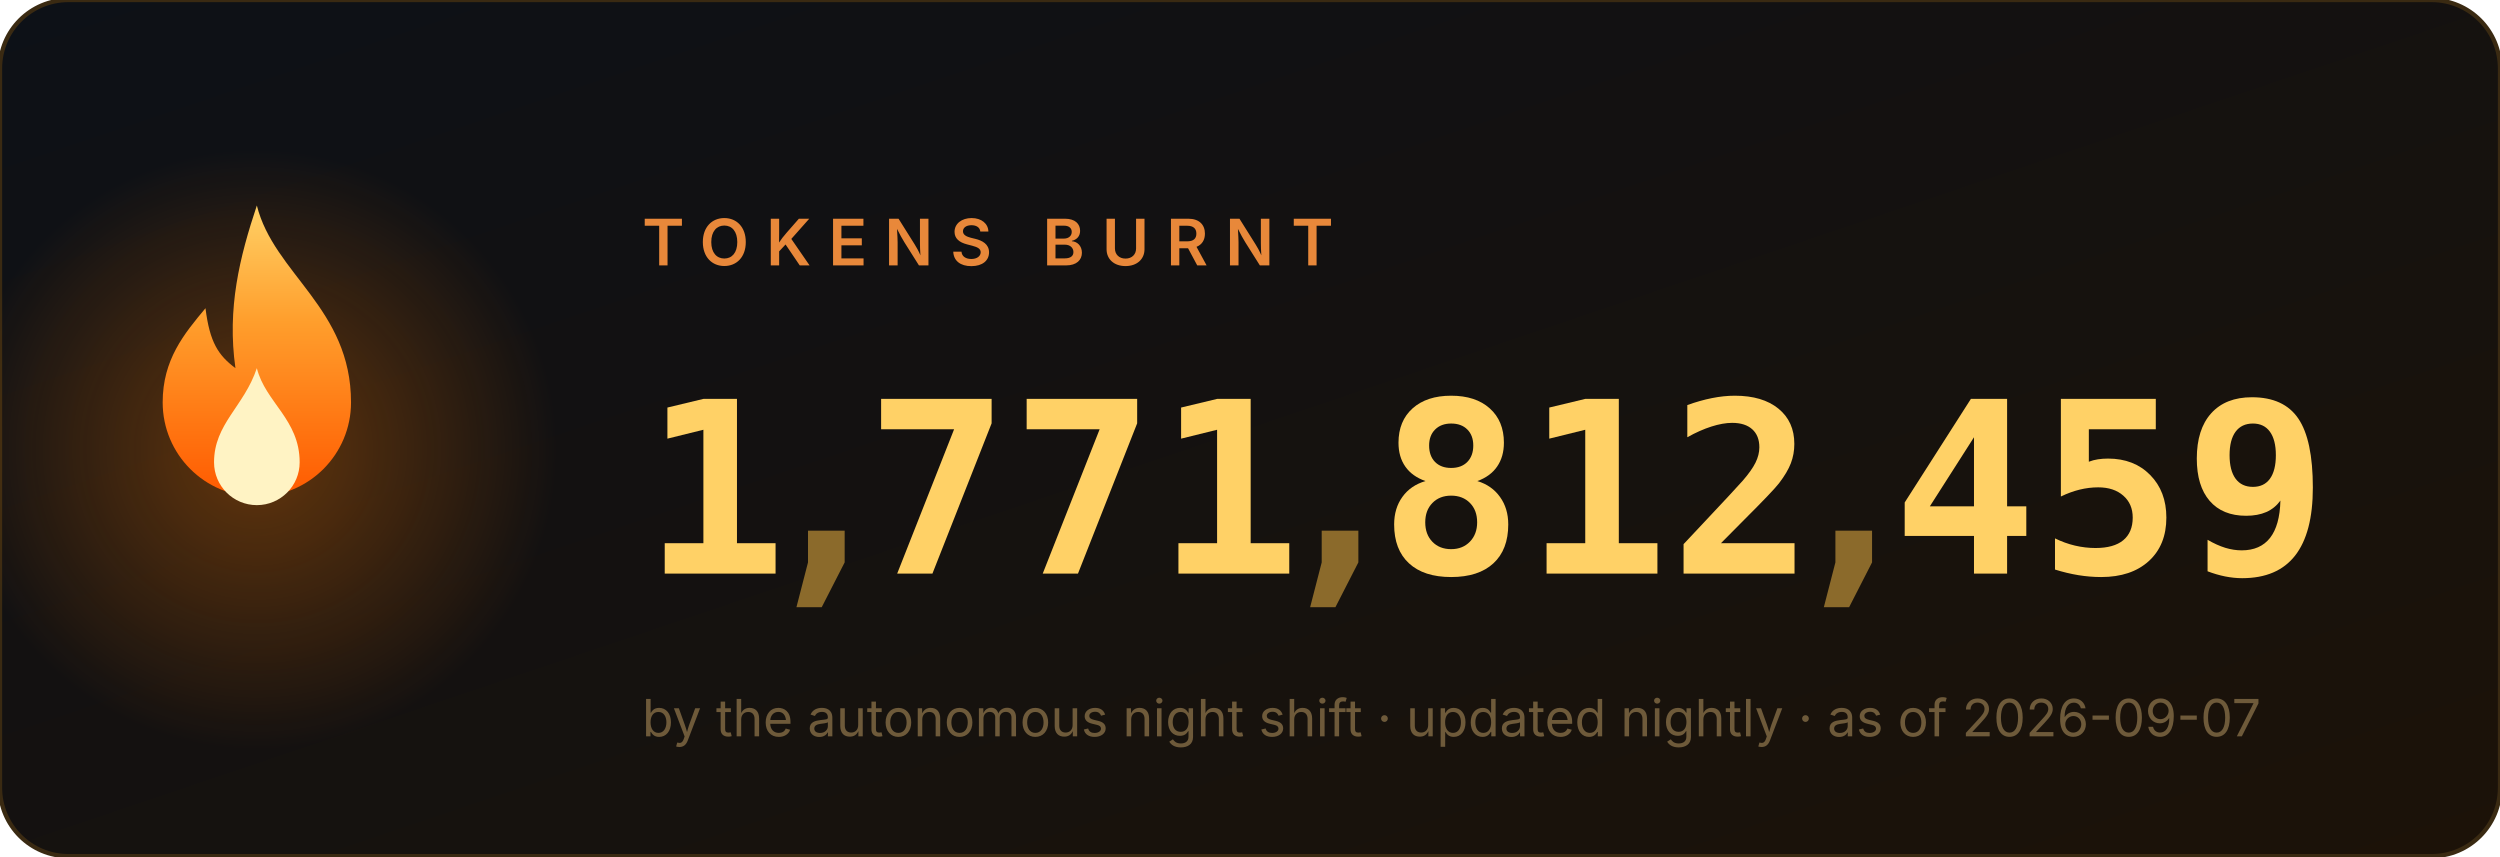
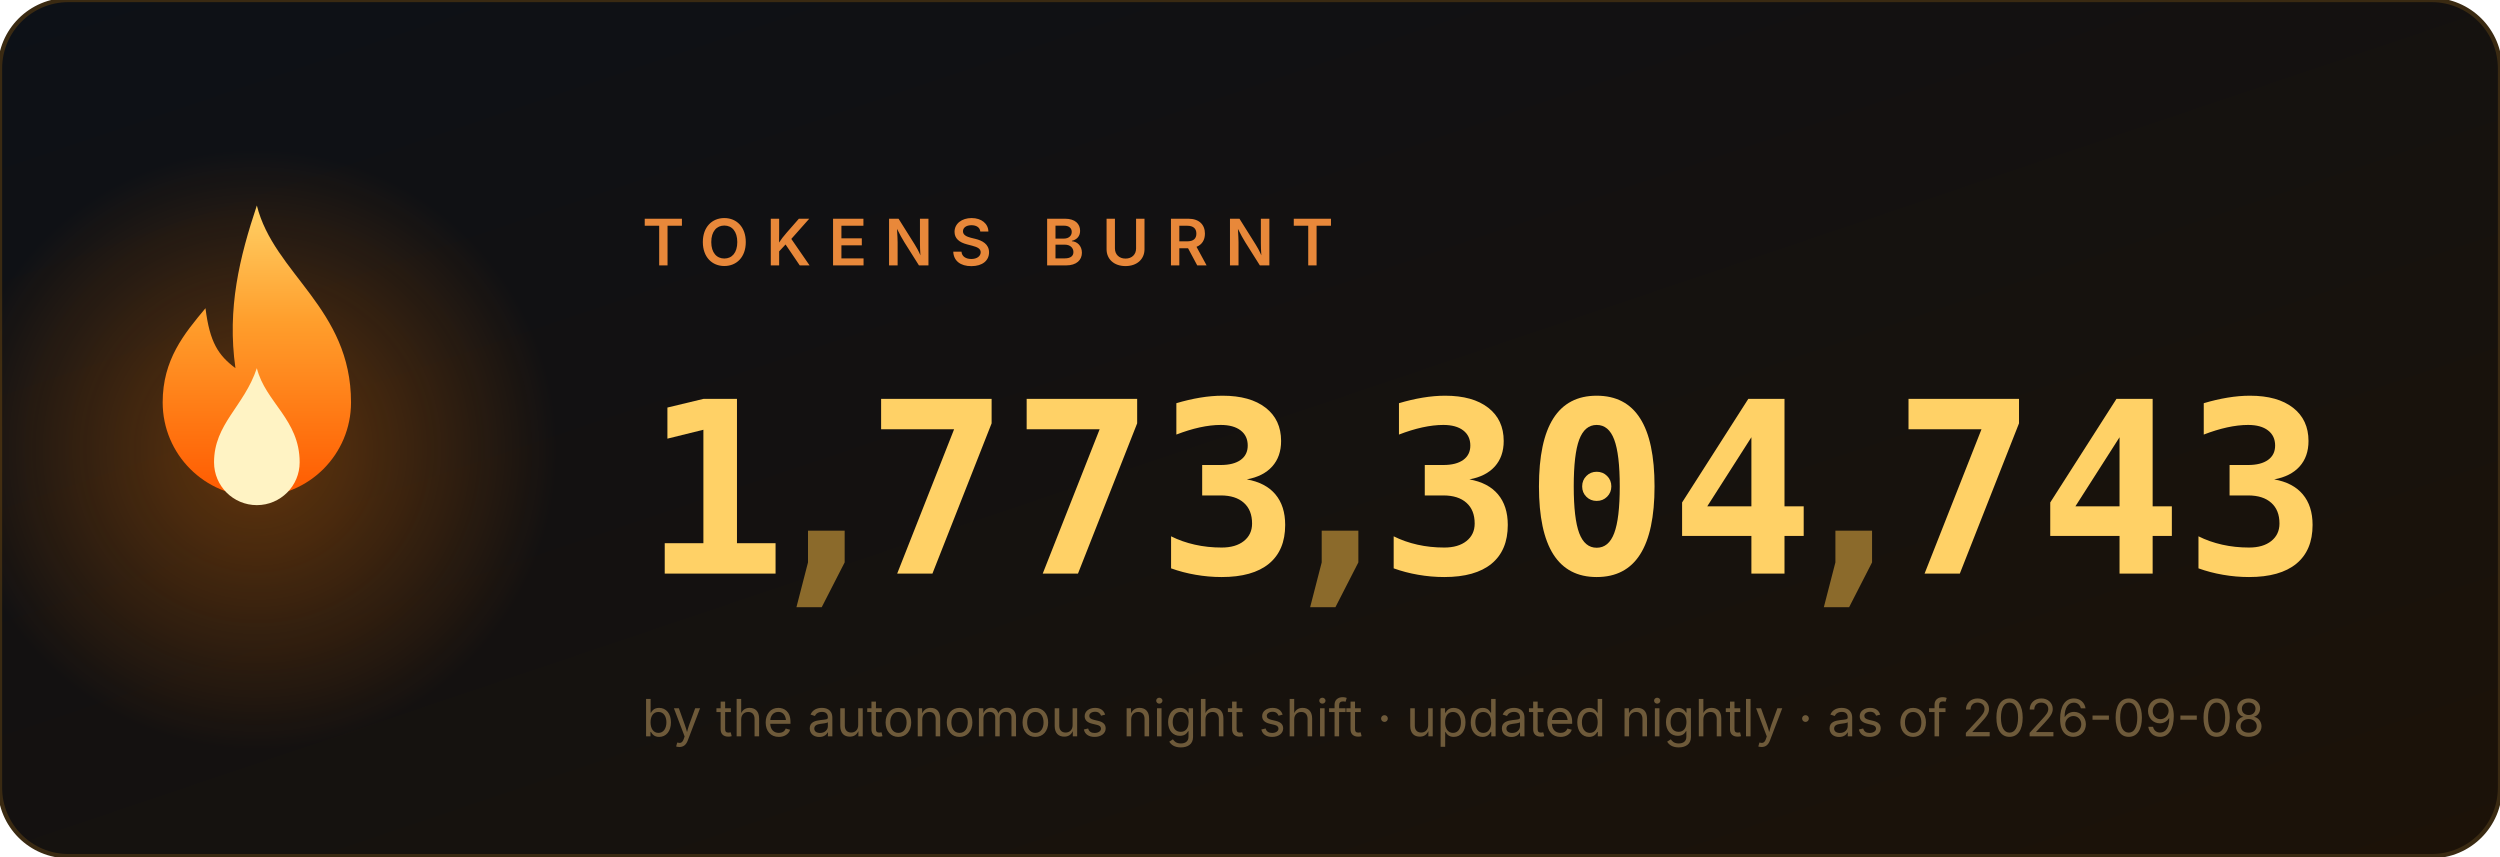
- <svg xmlns="http://www.w3.org/2000/svg" width="584" height="200" viewBox="0 0 584 200" role="img" aria-label="1,771,812,459 tokens burnt">
+ <svg xmlns="http://www.w3.org/2000/svg" width="584" height="200" viewBox="0 0 584 200" role="img" aria-label="1,773,304,743 tokens burnt">
  <style>
.num{font:700 56px ui-monospace,'Cascadia Code',Menlo,Consolas,monospace;fill:#ffd166}
.comma{fill:#8b6a2b}
.label{font:600 15px -apple-system,'Segoe UI',sans-serif;fill:#e8883a;letter-spacing:4px}
.sub{font:400 12px -apple-system,'Segoe UI',sans-serif;fill:#6e5a3a}
</style>
  <defs>
    <linearGradient id="bg" x1="0" y1="0" x2="1" y2="1">
      <stop offset="0" stop-color="#0d1117" />
      <stop offset="1" stop-color="#1c1208" />
    </linearGradient>
    <linearGradient id="fg" x1="0" y1="1" x2="0" y2="0">
      <stop offset="0" stop-color="#ff5a00" />
      <stop offset=".6" stop-color="#ff9e2c" />
      <stop offset="1" stop-color="#ffd166" />
    </linearGradient>
    <radialGradient id="halo">
      <stop offset="0" stop-color="#ff7b00" />
      <stop offset="1" stop-color="#ff7b00" stop-opacity="0" />
    </radialGradient>
  </defs>
  <rect width="584" height="200" rx="16" fill="url(#bg)" stroke="#3a2a12" />
  <circle cx="60" cy="105" r="70" fill="url(#halo)" opacity=".35">
    <animate attributeName="opacity" values=".25;.55;.25" dur="2.2s" repeatCount="indefinite" />
  </circle>
  <g transform="translate(60,128)">
    <g>
      <animateTransform attributeName="transform" type="scale" values="1 1;.95 1.1;1 1" dur="1.6s" repeatCount="indefinite" additive="sum" calcMode="spline" keySplines=".4 0 .6 1;.4 0 .6 1" />
      <path d="M0 -80c4 16 22 24 22 46a22 22 0 1 1-44 0c0-10 5-16 10-22 1 8 3 11 7 14-2-14 1-26 5-38z" fill="url(#fg)" />
      <path d="M0 -42c2 8 10 12 10 22a10 10 0 1 1-20 0c0-9 7-13 10-22z" fill="#fff3c4">
        <animateTransform attributeName="transform" type="scale" values="1 1;1.06 .92;1 1" dur="1.1s" repeatCount="indefinite" additive="sum" calcMode="spline" keySplines=".4 0 .6 1;.4 0 .6 1" />
      </path>
    </g>
  </g>
  <text x="150" y="62" class="label">TOKENS BURNT</text>
  <svg x="150" y="84" width="34" height="64" viewBox="0 0 34 64">
    <g transform="translate(0,-64)">
      <g>
        <animateTransform attributeName="transform" type="translate" values="0 64;0 64;0 0" keyTimes="0;0.000;1" dur="0.97s" begin="0s" fill="freeze" additive="sum" calcMode="spline" keySplines="0 0 1 1;.2 .7 .3 1" />
        <text x="17" y="50" class="num" text-anchor="middle">0</text>
        <text x="17" y="114" class="num" text-anchor="middle">1</text>
        <text x="17" y="178" class="num" text-anchor="middle">2</text>
        <text x="17" y="242" class="num" text-anchor="middle">3</text>
        <text x="17" y="306" class="num" text-anchor="middle">4</text>
        <text x="17" y="370" class="num" text-anchor="middle">5</text>
        <text x="17" y="434" class="num" text-anchor="middle">6</text>
        <text x="17" y="498" class="num" text-anchor="middle">7</text>
        <text x="17" y="562" class="num" text-anchor="middle">8</text>
        <text x="17" y="626" class="num" text-anchor="middle">9</text>
      </g>
    </g>
  </svg>
  <text x="193" y="134" class="num comma" text-anchor="middle">,</text>
  <svg x="202" y="84" width="34" height="64" viewBox="0 0 34 64">
    <g transform="translate(0,-448)">
      <g>
        <animateTransform attributeName="transform" type="translate" values="0 448;0 448;0 0" keyTimes="0;0.147;1" dur="1.63s" begin="0s" fill="freeze" additive="sum" calcMode="spline" keySplines="0 0 1 1;.2 .7 .3 1" />
        <text x="17" y="50" class="num" text-anchor="middle">0</text>
        <text x="17" y="114" class="num" text-anchor="middle">1</text>
        <text x="17" y="178" class="num" text-anchor="middle">2</text>
        <text x="17" y="242" class="num" text-anchor="middle">3</text>
        <text x="17" y="306" class="num" text-anchor="middle">4</text>
        <text x="17" y="370" class="num" text-anchor="middle">5</text>
        <text x="17" y="434" class="num" text-anchor="middle">6</text>
        <text x="17" y="498" class="num" text-anchor="middle">7</text>
        <text x="17" y="562" class="num" text-anchor="middle">8</text>
        <text x="17" y="626" class="num" text-anchor="middle">9</text>
      </g>
    </g>
  </svg>
  <svg x="236" y="84" width="34" height="64" viewBox="0 0 34 64">
    <g transform="translate(0,-448)">
      <g>
        <animateTransform attributeName="transform" type="translate" values="0 448;0 448;0 0" keyTimes="0;0.206;1" dur="1.75s" begin="0s" fill="freeze" additive="sum" calcMode="spline" keySplines="0 0 1 1;.2 .7 .3 1" />
        <text x="17" y="50" class="num" text-anchor="middle">0</text>
        <text x="17" y="114" class="num" text-anchor="middle">1</text>
        <text x="17" y="178" class="num" text-anchor="middle">2</text>
        <text x="17" y="242" class="num" text-anchor="middle">3</text>
        <text x="17" y="306" class="num" text-anchor="middle">4</text>
        <text x="17" y="370" class="num" text-anchor="middle">5</text>
        <text x="17" y="434" class="num" text-anchor="middle">6</text>
        <text x="17" y="498" class="num" text-anchor="middle">7</text>
        <text x="17" y="562" class="num" text-anchor="middle">8</text>
        <text x="17" y="626" class="num" text-anchor="middle">9</text>
      </g>
    </g>
  </svg>
  <svg x="270" y="84" width="34" height="64" viewBox="0 0 34 64">
-     <g transform="translate(0,-64)">
-       <g>
-         <animateTransform attributeName="transform" type="translate" values="0 64;0 64;0 0" keyTimes="0;0.331;1" dur="1.45s" begin="0s" fill="freeze" additive="sum" calcMode="spline" keySplines="0 0 1 1;.2 .7 .3 1" />
+     <g transform="translate(0,-192)">
+       <g>
+         <animateTransform attributeName="transform" type="translate" values="0 192;0 192;0 0" keyTimes="0;0.302;1" dur="1.59s" begin="0s" fill="freeze" additive="sum" calcMode="spline" keySplines="0 0 1 1;.2 .7 .3 1" />
        <text x="17" y="50" class="num" text-anchor="middle">0</text>
        <text x="17" y="114" class="num" text-anchor="middle">1</text>
        <text x="17" y="178" class="num" text-anchor="middle">2</text>
        <text x="17" y="242" class="num" text-anchor="middle">3</text>
        <text x="17" y="306" class="num" text-anchor="middle">4</text>
        <text x="17" y="370" class="num" text-anchor="middle">5</text>
        <text x="17" y="434" class="num" text-anchor="middle">6</text>
        <text x="17" y="498" class="num" text-anchor="middle">7</text>
        <text x="17" y="562" class="num" text-anchor="middle">8</text>
        <text x="17" y="626" class="num" text-anchor="middle">9</text>
      </g>
    </g>
  </svg>
  <text x="313" y="134" class="num comma" text-anchor="middle">,</text>
  <svg x="322" y="84" width="34" height="64" viewBox="0 0 34 64">
-     <g transform="translate(0,-512)">
-       <g>
-         <animateTransform attributeName="transform" type="translate" values="0 512;0 512;0 0" keyTimes="0;0.330;1" dur="2.18s" begin="0s" fill="freeze" additive="sum" calcMode="spline" keySplines="0 0 1 1;.2 .7 .3 1" />
+     <g transform="translate(0,-192)">
+       <g>
+         <animateTransform attributeName="transform" type="translate" values="0 192;0 192;0 0" keyTimes="0;0.393;1" dur="1.83s" begin="0s" fill="freeze" additive="sum" calcMode="spline" keySplines="0 0 1 1;.2 .7 .3 1" />
        <text x="17" y="50" class="num" text-anchor="middle">0</text>
        <text x="17" y="114" class="num" text-anchor="middle">1</text>
        <text x="17" y="178" class="num" text-anchor="middle">2</text>
        <text x="17" y="242" class="num" text-anchor="middle">3</text>
        <text x="17" y="306" class="num" text-anchor="middle">4</text>
        <text x="17" y="370" class="num" text-anchor="middle">5</text>
        <text x="17" y="434" class="num" text-anchor="middle">6</text>
        <text x="17" y="498" class="num" text-anchor="middle">7</text>
        <text x="17" y="562" class="num" text-anchor="middle">8</text>
        <text x="17" y="626" class="num" text-anchor="middle">9</text>
      </g>
    </g>
  </svg>
  <svg x="356" y="84" width="34" height="64" viewBox="0 0 34 64">
-     <g transform="translate(0,-64)">
-       <g>
-         <animateTransform attributeName="transform" type="translate" values="0 64;0 64;0 0" keyTimes="0;0.464;1" dur="1.81s" begin="0s" fill="freeze" additive="sum" calcMode="spline" keySplines="0 0 1 1;.2 .7 .3 1" />
+     <g transform="translate(0,0)">
+       <g>
+         <animateTransform attributeName="transform" type="translate" values="0 0;0 0;0 0" keyTimes="0;0.483;1" dur="1.74s" begin="0s" fill="freeze" additive="sum" calcMode="spline" keySplines="0 0 1 1;.2 .7 .3 1" />
        <text x="17" y="50" class="num" text-anchor="middle">0</text>
        <text x="17" y="114" class="num" text-anchor="middle">1</text>
        <text x="17" y="178" class="num" text-anchor="middle">2</text>
        <text x="17" y="242" class="num" text-anchor="middle">3</text>
        <text x="17" y="306" class="num" text-anchor="middle">4</text>
        <text x="17" y="370" class="num" text-anchor="middle">5</text>
        <text x="17" y="434" class="num" text-anchor="middle">6</text>
        <text x="17" y="498" class="num" text-anchor="middle">7</text>
        <text x="17" y="562" class="num" text-anchor="middle">8</text>
        <text x="17" y="626" class="num" text-anchor="middle">9</text>
      </g>
    </g>
  </svg>
  <svg x="390" y="84" width="34" height="64" viewBox="0 0 34 64">
-     <g transform="translate(0,-128)">
-       <g>
-         <animateTransform attributeName="transform" type="translate" values="0 128;0 128;0 0" keyTimes="0;0.480;1" dur="2.00s" begin="0s" fill="freeze" additive="sum" calcMode="spline" keySplines="0 0 1 1;.2 .7 .3 1" />
+     <g transform="translate(0,-256)">
+       <g>
+         <animateTransform attributeName="transform" type="translate" values="0 256;0 256;0 0" keyTimes="0;0.449;1" dur="2.14s" begin="0s" fill="freeze" additive="sum" calcMode="spline" keySplines="0 0 1 1;.2 .7 .3 1" />
        <text x="17" y="50" class="num" text-anchor="middle">0</text>
        <text x="17" y="114" class="num" text-anchor="middle">1</text>
        <text x="17" y="178" class="num" text-anchor="middle">2</text>
        <text x="17" y="242" class="num" text-anchor="middle">3</text>
        <text x="17" y="306" class="num" text-anchor="middle">4</text>
        <text x="17" y="370" class="num" text-anchor="middle">5</text>
        <text x="17" y="434" class="num" text-anchor="middle">6</text>
        <text x="17" y="498" class="num" text-anchor="middle">7</text>
        <text x="17" y="562" class="num" text-anchor="middle">8</text>
        <text x="17" y="626" class="num" text-anchor="middle">9</text>
      </g>
    </g>
  </svg>
  <text x="433" y="134" class="num comma" text-anchor="middle">,</text>
  <svg x="442" y="84" width="34" height="64" viewBox="0 0 34 64">
+     <g transform="translate(0,-448)">
+       <g>
+         <animateTransform attributeName="transform" type="translate" values="0 448;0 448;0 0" keyTimes="0;0.463;1" dur="2.59s" begin="0s" fill="freeze" additive="sum" calcMode="spline" keySplines="0 0 1 1;.2 .7 .3 1" />
+         <text x="17" y="50" class="num" text-anchor="middle">0</text>
+         <text x="17" y="114" class="num" text-anchor="middle">1</text>
+         <text x="17" y="178" class="num" text-anchor="middle">2</text>
+         <text x="17" y="242" class="num" text-anchor="middle">3</text>
+         <text x="17" y="306" class="num" text-anchor="middle">4</text>
+         <text x="17" y="370" class="num" text-anchor="middle">5</text>
+         <text x="17" y="434" class="num" text-anchor="middle">6</text>
+         <text x="17" y="498" class="num" text-anchor="middle">7</text>
+         <text x="17" y="562" class="num" text-anchor="middle">8</text>
+         <text x="17" y="626" class="num" text-anchor="middle">9</text>
+       </g>
+     </g>
+   </svg>
+   <svg x="476" y="84" width="34" height="64" viewBox="0 0 34 64">
    <g transform="translate(0,-256)">
      <g>
-         <animateTransform attributeName="transform" type="translate" values="0 256;0 256;0 0" keyTimes="0;0.504;1" dur="2.38s" begin="0s" fill="freeze" additive="sum" calcMode="spline" keySplines="0 0 1 1;.2 .7 .3 1" />
-         <text x="17" y="50" class="num" text-anchor="middle">0</text>
-         <text x="17" y="114" class="num" text-anchor="middle">1</text>
-         <text x="17" y="178" class="num" text-anchor="middle">2</text>
-         <text x="17" y="242" class="num" text-anchor="middle">3</text>
-         <text x="17" y="306" class="num" text-anchor="middle">4</text>
-         <text x="17" y="370" class="num" text-anchor="middle">5</text>
-         <text x="17" y="434" class="num" text-anchor="middle">6</text>
-         <text x="17" y="498" class="num" text-anchor="middle">7</text>
-         <text x="17" y="562" class="num" text-anchor="middle">8</text>
-         <text x="17" y="626" class="num" text-anchor="middle">9</text>
-       </g>
-     </g>
-   </svg>
-   <svg x="476" y="84" width="34" height="64" viewBox="0 0 34 64">
-     <g transform="translate(0,-320)">
-       <g>
-         <animateTransform attributeName="transform" type="translate" values="0 320;0 320;0 0" keyTimes="0;0.514;1" dur="2.57s" begin="0s" fill="freeze" additive="sum" calcMode="spline" keySplines="0 0 1 1;.2 .7 .3 1" />
+         <animateTransform attributeName="transform" type="translate" values="0 256;0 256;0 0" keyTimes="0;0.528;1" dur="2.50s" begin="0s" fill="freeze" additive="sum" calcMode="spline" keySplines="0 0 1 1;.2 .7 .3 1" />
        <text x="17" y="50" class="num" text-anchor="middle">0</text>
        <text x="17" y="114" class="num" text-anchor="middle">1</text>
        <text x="17" y="178" class="num" text-anchor="middle">2</text>
        <text x="17" y="242" class="num" text-anchor="middle">3</text>
        <text x="17" y="306" class="num" text-anchor="middle">4</text>
        <text x="17" y="370" class="num" text-anchor="middle">5</text>
        <text x="17" y="434" class="num" text-anchor="middle">6</text>
        <text x="17" y="498" class="num" text-anchor="middle">7</text>
        <text x="17" y="562" class="num" text-anchor="middle">8</text>
        <text x="17" y="626" class="num" text-anchor="middle">9</text>
      </g>
    </g>
  </svg>
  <svg x="510" y="84" width="34" height="64" viewBox="0 0 34 64">
-     <g transform="translate(0,-576)">
-       <g>
-         <animateTransform attributeName="transform" type="translate" values="0 576;0 576;0 0" keyTimes="0;0.485;1" dur="2.97s" begin="0s" fill="freeze" additive="sum" calcMode="spline" keySplines="0 0 1 1;.2 .7 .3 1" />
-         <text x="17" y="50" class="num" text-anchor="middle">0</text>
-         <text x="17" y="114" class="num" text-anchor="middle">1</text>
-         <text x="17" y="178" class="num" text-anchor="middle">2</text>
-         <text x="17" y="242" class="num" text-anchor="middle">3</text>
-         <text x="17" y="306" class="num" text-anchor="middle">4</text>
-         <text x="17" y="370" class="num" text-anchor="middle">5</text>
-         <text x="17" y="434" class="num" text-anchor="middle">6</text>
-         <text x="17" y="498" class="num" text-anchor="middle">7</text>
-         <text x="17" y="562" class="num" text-anchor="middle">8</text>
-         <text x="17" y="626" class="num" text-anchor="middle">9</text>
-       </g>
-     </g>
-   </svg>
-   <text x="150" y="172" class="sub">by the autonomous night shift · updated nightly · as of 2026-09-07</text>
+     <g transform="translate(0,-192)">
+       <g>
+         <animateTransform attributeName="transform" type="translate" values="0 192;0 192;0 0" keyTimes="0;0.565;1" dur="2.55s" begin="0s" fill="freeze" additive="sum" calcMode="spline" keySplines="0 0 1 1;.2 .7 .3 1" />
+         <text x="17" y="50" class="num" text-anchor="middle">0</text>
+         <text x="17" y="114" class="num" text-anchor="middle">1</text>
+         <text x="17" y="178" class="num" text-anchor="middle">2</text>
+         <text x="17" y="242" class="num" text-anchor="middle">3</text>
+         <text x="17" y="306" class="num" text-anchor="middle">4</text>
+         <text x="17" y="370" class="num" text-anchor="middle">5</text>
+         <text x="17" y="434" class="num" text-anchor="middle">6</text>
+         <text x="17" y="498" class="num" text-anchor="middle">7</text>
+         <text x="17" y="562" class="num" text-anchor="middle">8</text>
+         <text x="17" y="626" class="num" text-anchor="middle">9</text>
+       </g>
+     </g>
+   </svg>
+   <text x="150" y="172" class="sub">by the autonomous night shift · updated nightly · as of 2026-09-08</text>
</svg>
